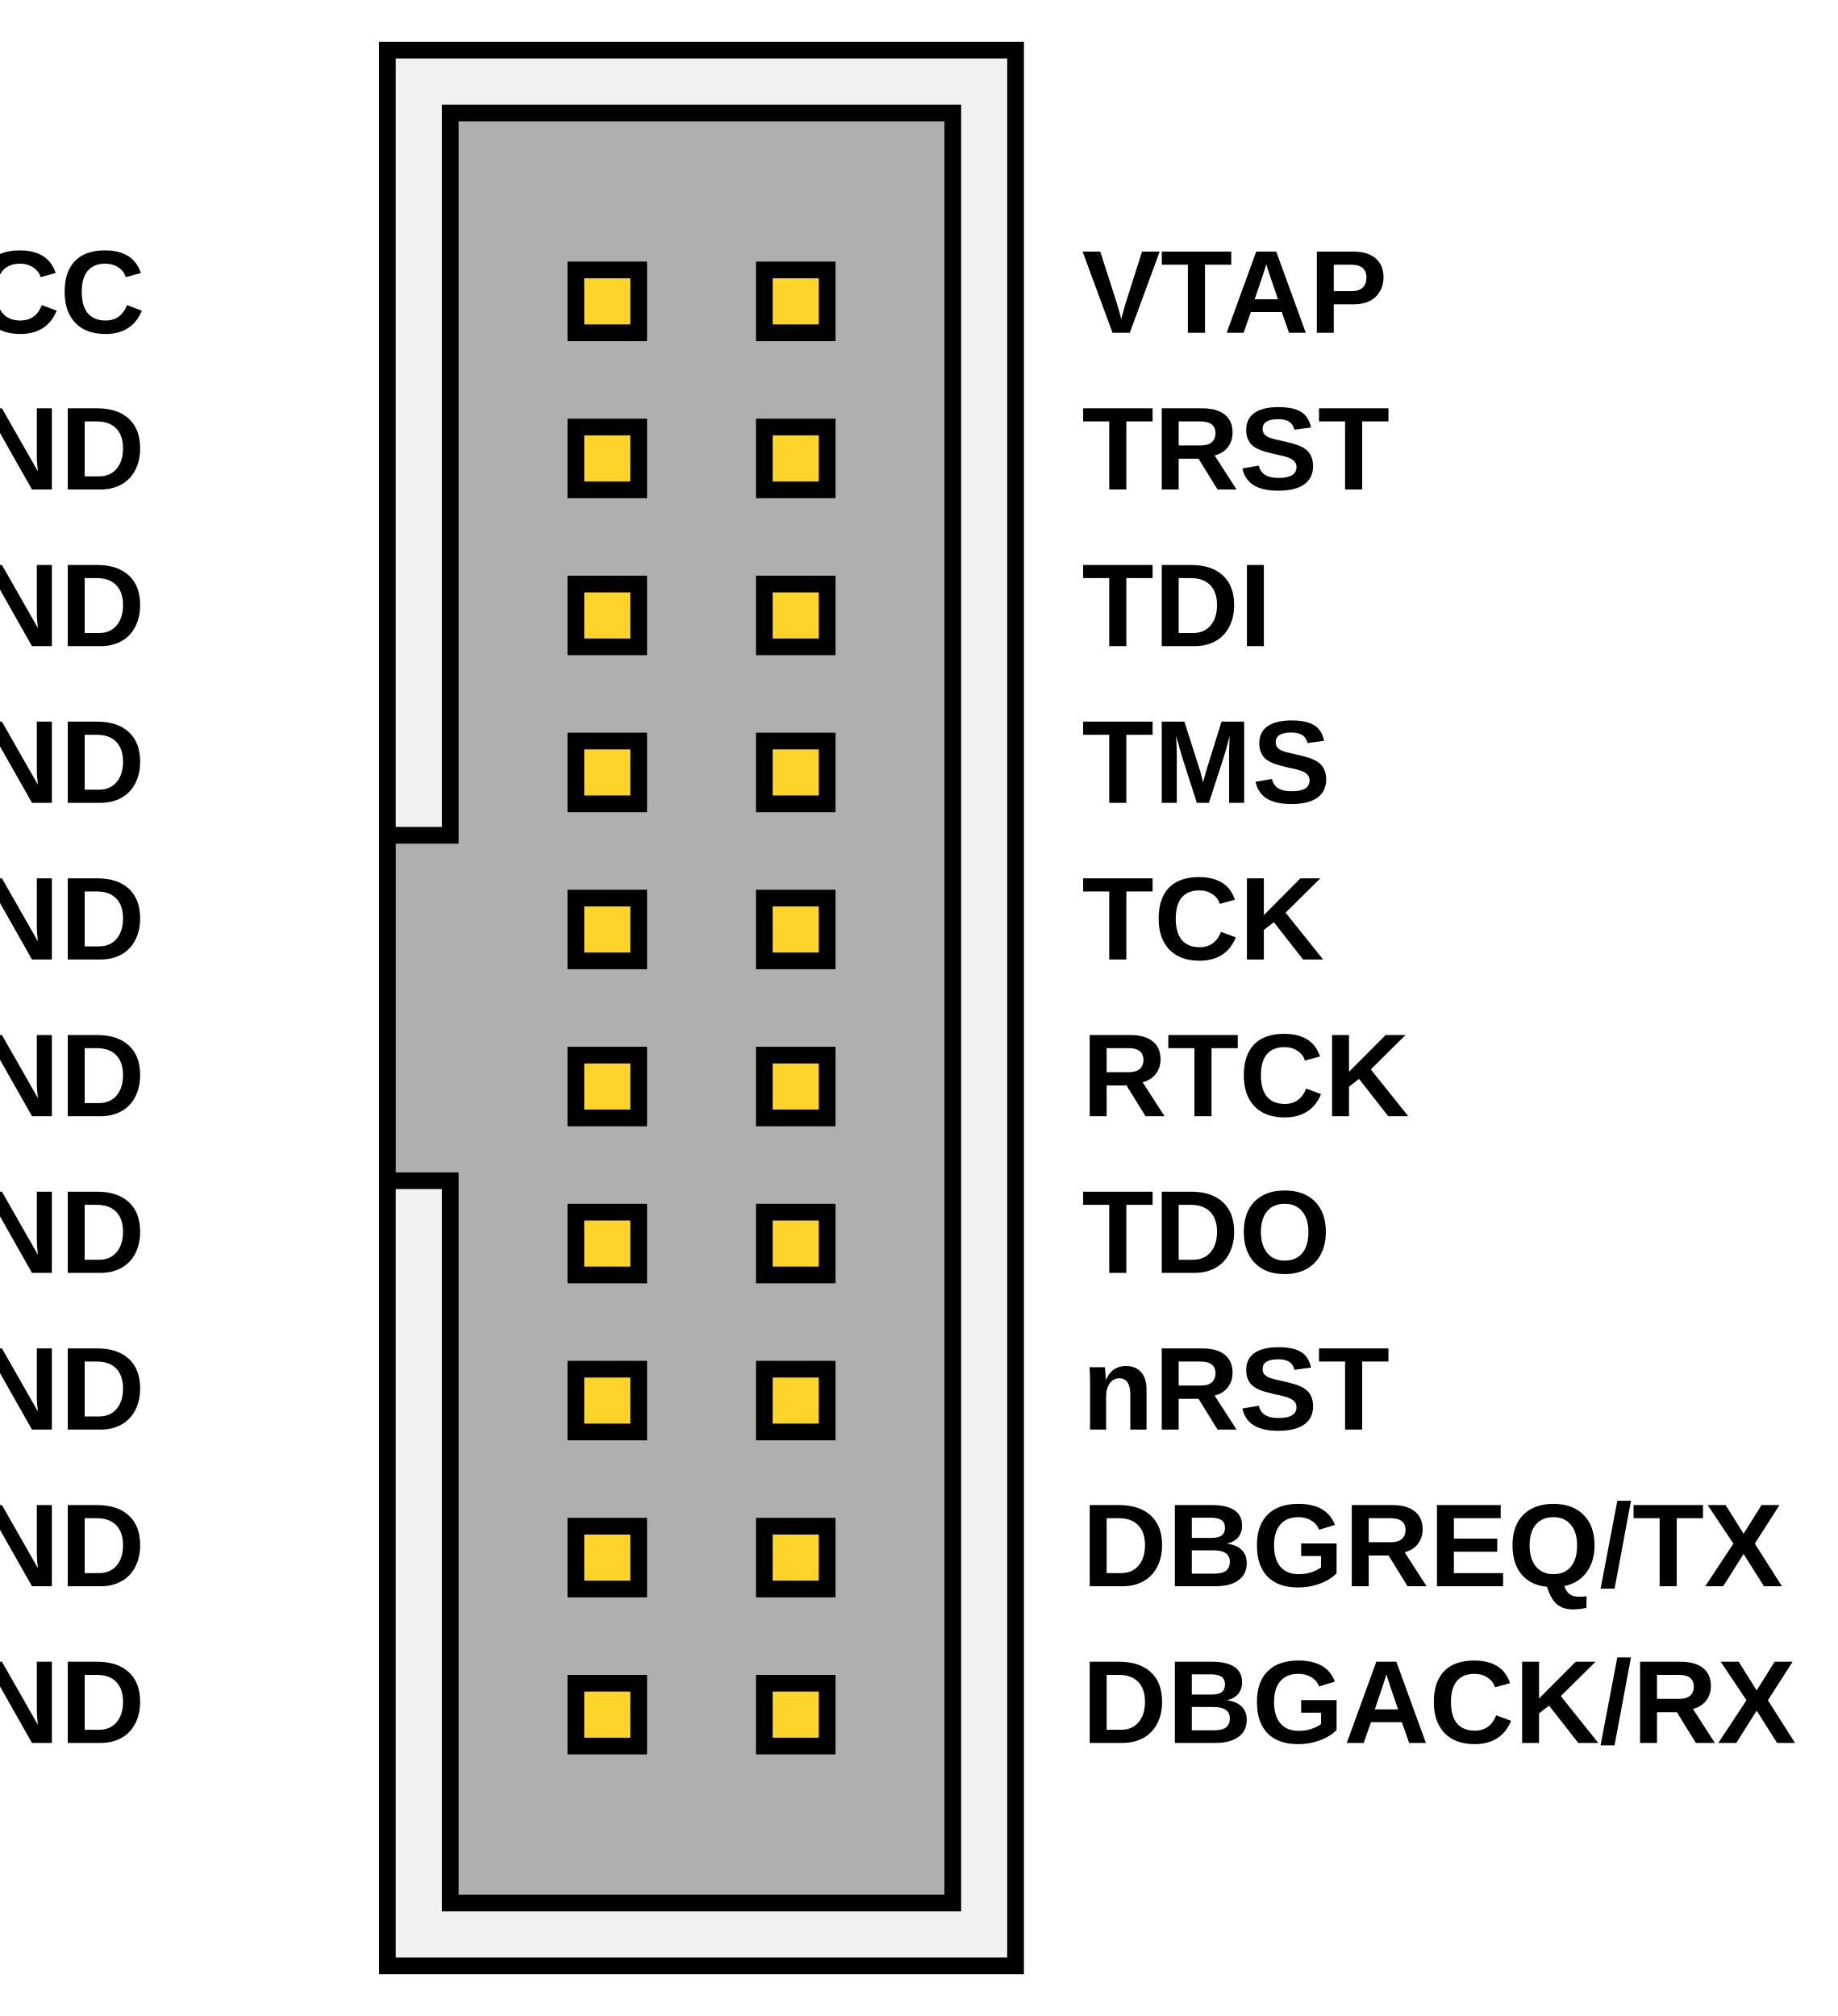
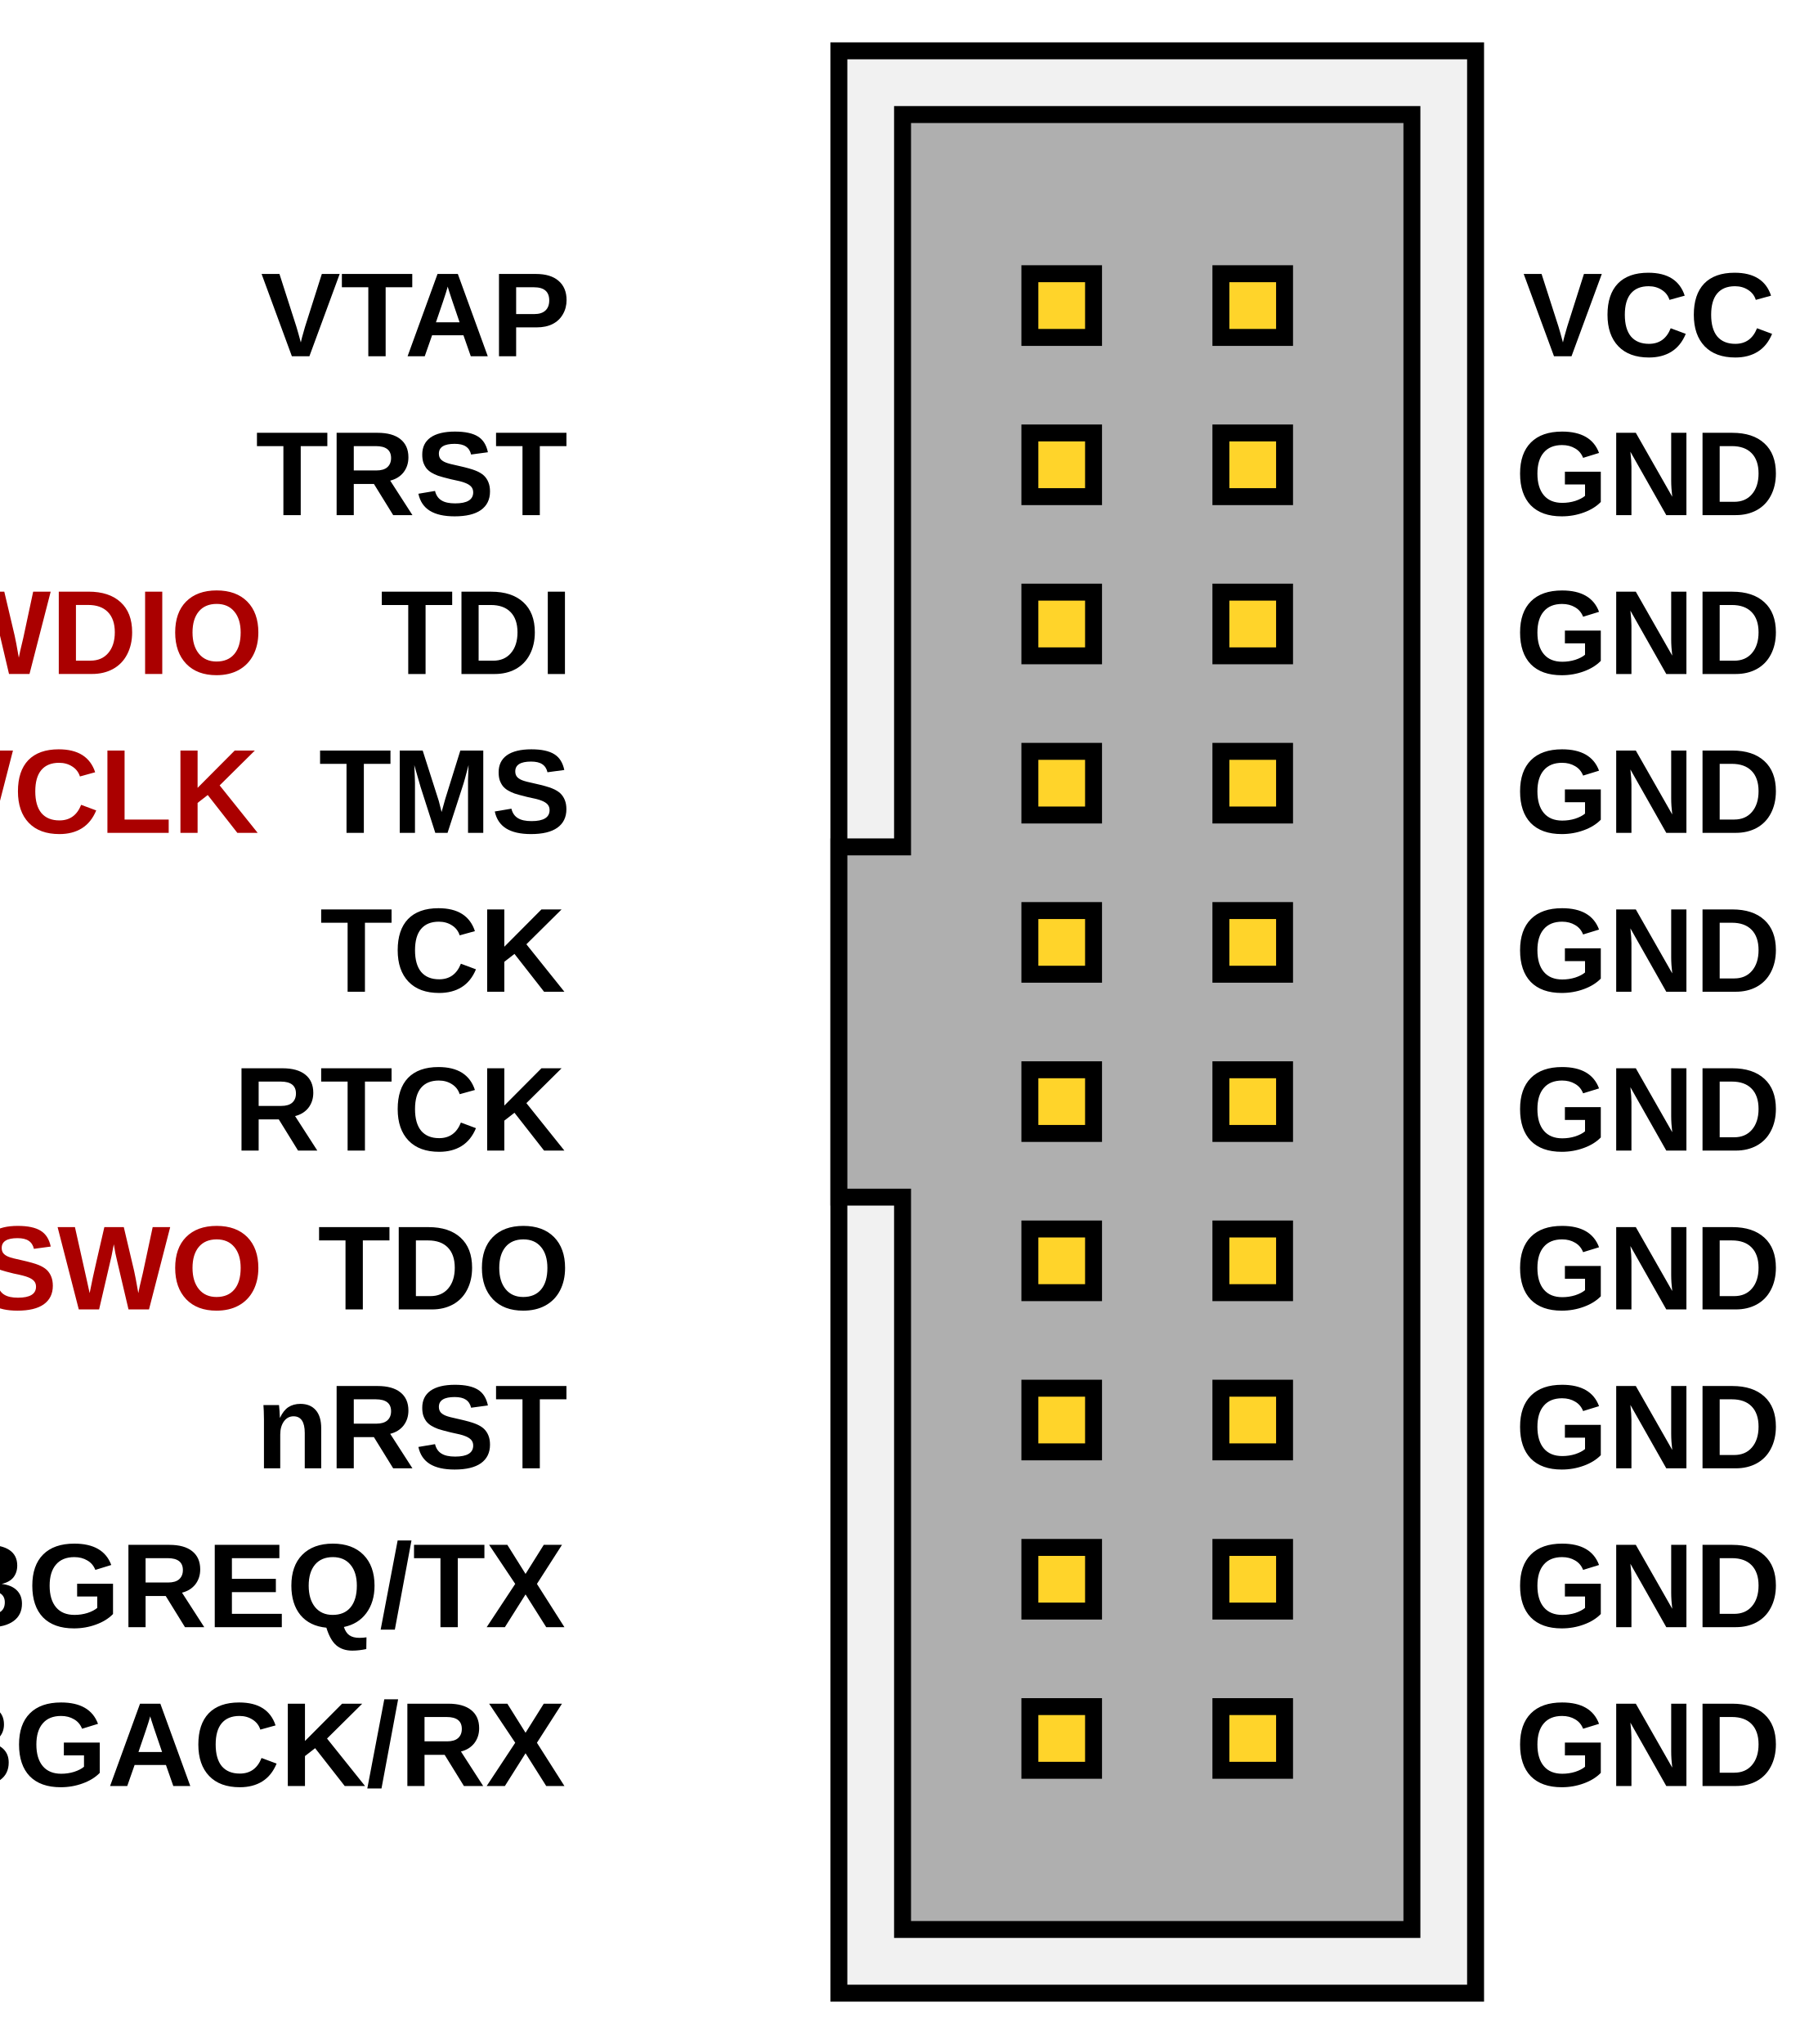
- <svg xmlns="http://www.w3.org/2000/svg" width="43.98mm" height="48.25mm" id="svg2" version="1.1">
+ <svg xmlns="http://www.w3.org/2000/svg" width="42.904mm" height="48.25mm" id="svg2" version="1.1">
  <defs id="defs4" />
-   <g id="layer1" transform="translate(-362.7863,-485.4483)">
+   <g id="layer1" transform="translate(-322.9693,-485.4483)">
    <g id="g1076" transform="matrix(0,-1.603497,1.603497,0,-370.6212,1445.927)" style="stroke-width:0.624">
      <path style="fill:#f1f1f1;fill-opacity:1;stroke:#000000;stroke-width:0.943;stroke-linecap:square;stroke-miterlimit:4;stroke-dasharray:none;stroke-dashoffset:0;stroke-opacity:1" d="m 596.161,479.232 v 35.433 H 488.091 V 479.232 Z" id="rect2985-8-1" />
      <path style="fill:#afafaf;fill-opacity:1;stroke:#000000;stroke-width:0.943;stroke-linecap:square;stroke-miterlimit:4;stroke-dasharray:none;stroke-dashoffset:0;stroke-opacity:1" d="m 592.618,482.776 v 28.346 H 491.634 v -28.346 h 40.748 v -3.543 l 19.488,-1e-5 v 3.543 z" id="rect2985-8" />
      <path id="path3759-6-3" d="m 562.5,489.862 v 3.543 h 3.543 v -3.543 z" style="fill:#ffd42a;fill-opacity:1;stroke:#000000;stroke-width:0.943;stroke-linecap:butt;stroke-linejoin:miter;stroke-miterlimit:4;stroke-dasharray:none;stroke-opacity:1" />
      <path id="path3759-6-3-9" d="m 562.5,500.492 v 3.543 h 3.543 v -3.543 z" style="fill:#ffd42a;fill-opacity:1;stroke:#000000;stroke-width:0.943;stroke-linecap:butt;stroke-linejoin:miter;stroke-miterlimit:4;stroke-dasharray:none;stroke-opacity:1" />
      <path id="path3759-6-3-7" d="m 553.642,489.862 v 3.543 h 3.543 v -3.543 z" style="fill:#ffd42a;fill-opacity:1;stroke:#000000;stroke-width:0.943;stroke-linecap:butt;stroke-linejoin:miter;stroke-miterlimit:4;stroke-dasharray:none;stroke-opacity:1" />
      <path id="path3759-6-3-9-4" d="m 553.642,500.492 v 3.543 h 3.543 v -3.543 z" style="fill:#ffd42a;fill-opacity:1;stroke:#000000;stroke-width:0.943;stroke-linecap:butt;stroke-linejoin:miter;stroke-miterlimit:4;stroke-dasharray:none;stroke-opacity:1" />
      <path id="path3759-6-3-78" d="m 544.783,489.862 v 3.543 h 3.543 v -3.543 z" style="fill:#ffd42a;fill-opacity:1;stroke:#000000;stroke-width:0.943;stroke-linecap:butt;stroke-linejoin:miter;stroke-miterlimit:4;stroke-dasharray:none;stroke-opacity:1" />
      <path id="path3759-6-3-9-7" d="m 544.783,500.492 v 3.543 h 3.543 v -3.543 z" style="fill:#ffd42a;fill-opacity:1;stroke:#000000;stroke-width:0.943;stroke-linecap:butt;stroke-linejoin:miter;stroke-miterlimit:4;stroke-dasharray:none;stroke-opacity:1" />
      <path id="path3759-6-3-7-4" d="m 535.925,489.862 v 3.543 h 3.543 v -3.543 z" style="fill:#ffd42a;fill-opacity:1;stroke:#000000;stroke-width:0.943;stroke-linecap:butt;stroke-linejoin:miter;stroke-miterlimit:4;stroke-dasharray:none;stroke-opacity:1" />
      <path id="path3759-6-3-9-4-3" d="m 535.925,500.492 v 3.543 h 3.543 v -3.543 z" style="fill:#ffd42a;fill-opacity:1;stroke:#000000;stroke-width:0.943;stroke-linecap:butt;stroke-linejoin:miter;stroke-miterlimit:4;stroke-dasharray:none;stroke-opacity:1" />
      <path id="path3759-6-3-4" d="m 527.067,489.862 v 3.543 h 3.543 v -3.543 z" style="fill:#ffd42a;fill-opacity:1;stroke:#000000;stroke-width:0.943;stroke-linecap:butt;stroke-linejoin:miter;stroke-miterlimit:4;stroke-dasharray:none;stroke-opacity:1" />
      <path id="path3759-6-3-9-8" d="m 527.067,500.492 v 3.543 h 3.543 v -3.543 z" style="fill:#ffd42a;fill-opacity:1;stroke:#000000;stroke-width:0.943;stroke-linecap:butt;stroke-linejoin:miter;stroke-miterlimit:4;stroke-dasharray:none;stroke-opacity:1" />
      <path id="path3759-6-3-7-47" d="m 518.209,489.862 v 3.543 h 3.543 v -3.543 z" style="fill:#ffd42a;fill-opacity:1;stroke:#000000;stroke-width:0.943;stroke-linecap:butt;stroke-linejoin:miter;stroke-miterlimit:4;stroke-dasharray:none;stroke-opacity:1" />
      <path id="path3759-6-3-9-4-8" d="m 518.209,500.492 v 3.543 h 3.543 v -3.543 z" style="fill:#ffd42a;fill-opacity:1;stroke:#000000;stroke-width:0.943;stroke-linecap:butt;stroke-linejoin:miter;stroke-miterlimit:4;stroke-dasharray:none;stroke-opacity:1" />
      <path id="path3759-6-3-78-6" d="m 509.35,489.862 v 3.543 h 3.543 v -3.543 z" style="fill:#ffd42a;fill-opacity:1;stroke:#000000;stroke-width:0.943;stroke-linecap:butt;stroke-linejoin:miter;stroke-miterlimit:4;stroke-dasharray:none;stroke-opacity:1" />
      <path id="path3759-6-3-9-7-0" d="m 509.35,500.492 v 3.543 h 3.543 v -3.543 z" style="fill:#ffd42a;fill-opacity:1;stroke:#000000;stroke-width:0.943;stroke-linecap:butt;stroke-linejoin:miter;stroke-miterlimit:4;stroke-dasharray:none;stroke-opacity:1" />
      <path id="path3759-6-3-7-4-6" d="m 500.492,489.862 v 3.543 h 3.543 v -3.543 z" style="fill:#ffd42a;fill-opacity:1;stroke:#000000;stroke-width:0.943;stroke-linecap:butt;stroke-linejoin:miter;stroke-miterlimit:4;stroke-dasharray:none;stroke-opacity:1" />
      <path id="path3759-6-3-9-4-3-4" d="m 500.492,500.492 v 3.543 h 3.543 v -3.543 z" style="fill:#ffd42a;fill-opacity:1;stroke:#000000;stroke-width:0.943;stroke-linecap:butt;stroke-linejoin:miter;stroke-miterlimit:4;stroke-dasharray:none;stroke-opacity:1" />
      <path id="path3759-6-3-44" d="m 580.217,489.862 v 3.543 h 3.543 v -3.543 z" style="fill:#ffd42a;fill-opacity:1;stroke:#000000;stroke-width:0.943;stroke-linecap:butt;stroke-linejoin:miter;stroke-miterlimit:4;stroke-dasharray:none;stroke-opacity:1" />
      <path id="path3759-6-3-9-9" d="m 580.217,500.492 v 3.543 h 3.543 v -3.543 z" style="fill:#ffd42a;fill-opacity:1;stroke:#000000;stroke-width:0.943;stroke-linecap:butt;stroke-linejoin:miter;stroke-miterlimit:4;stroke-dasharray:none;stroke-opacity:1" />
      <path id="path3759-6-3-7-9" d="m 571.358,489.862 v 3.543 h 3.543 v -3.543 z" style="fill:#ffd42a;fill-opacity:1;stroke:#000000;stroke-width:0.943;stroke-linecap:butt;stroke-linejoin:miter;stroke-miterlimit:4;stroke-dasharray:none;stroke-opacity:1" />
      <path id="path3759-6-3-9-4-1" d="m 571.358,500.492 v 3.543 h 3.543 v -3.543 z" style="fill:#ffd42a;fill-opacity:1;stroke:#000000;stroke-width:0.943;stroke-linecap:butt;stroke-linejoin:miter;stroke-miterlimit:4;stroke-dasharray:none;stroke-opacity:1" />
    </g>
-     <text xml:space="preserve" style="font-style:normal;font-variant:normal;font-weight:normal;font-stretch:normal;font-size:12px;line-height:25px;font-family:'Droid Sans';-inkscape-font-specification:'Droid Sans, Normal';font-variant-ligatures:normal;font-variant-caps:normal;font-variant-numeric:normal;font-feature-settings:normal;text-align:start;letter-spacing:0px;word-spacing:0px;writing-mode:lr-tb;text-anchor:start;fill:#000000;fill-opacity:1;stroke:none;stroke-width:1px;stroke-linecap:butt;stroke-linejoin:miter;stroke-opacity:1" x="327.756" y="441.142" id="text1080">
-       <tspan id="tspan1078" x="327.756" y="456.774" />
-     </text>
-     <text xml:space="preserve" style="font-style:normal;font-variant:normal;font-weight:normal;font-stretch:normal;font-size:10.667px;line-height:25px;font-family:'Droid Sans';-inkscape-font-specification:'Droid Sans, Normal';font-variant-ligatures:normal;font-variant-caps:normal;font-variant-numeric:normal;font-feature-settings:normal;text-align:end;letter-spacing:0px;word-spacing:0px;writing-mode:lr-tb;text-anchor:end;fill:#000000;fill-opacity:1;stroke:none;stroke-width:1px;stroke-linecap:butt;stroke-linejoin:miter;stroke-opacity:1" x="389.764" y="515.551" id="text1084">
-       <tspan id="tspan1082" x="389.764" y="515.551" style="font-style:normal;font-variant:normal;font-weight:bold;font-stretch:normal;font-family:Arial;-inkscape-font-specification:'Arial Bold';text-align:end;text-anchor:end">VCC</tspan>
-     </text>
-     <text xml:space="preserve" style="font-style:normal;font-variant:normal;font-weight:normal;font-stretch:normal;font-size:10.667px;line-height:25px;font-family:'Droid Sans';-inkscape-font-specification:'Droid Sans, Normal';font-variant-ligatures:normal;font-variant-caps:normal;font-variant-numeric:normal;font-feature-settings:normal;text-align:end;letter-spacing:0px;word-spacing:0px;writing-mode:lr-tb;text-anchor:end;fill:#000000;fill-opacity:1;stroke:none;stroke-width:1px;stroke-linecap:butt;stroke-linejoin:miter;stroke-opacity:1" x="389.764" y="529.725" id="text1084-1">
-       <tspan x="389.764" y="529.725" style="font-style:normal;font-variant:normal;font-weight:bold;font-stretch:normal;font-family:Arial;-inkscape-font-specification:'Arial Bold';text-align:end;text-anchor:end" id="tspan1104">GND</tspan>
-     </text>
-     <text xml:space="preserve" style="font-style:normal;font-variant:normal;font-weight:normal;font-stretch:normal;font-size:10.667px;line-height:25px;font-family:'Droid Sans';-inkscape-font-specification:'Droid Sans, Normal';font-variant-ligatures:normal;font-variant-caps:normal;font-variant-numeric:normal;font-feature-settings:normal;text-align:start;letter-spacing:0px;word-spacing:0px;writing-mode:lr-tb;text-anchor:start;fill:#000000;fill-opacity:1;stroke:none;stroke-width:1px;stroke-linecap:butt;stroke-linejoin:miter;stroke-opacity:1" x="460.63" y="614.764" id="text1084-7">
-       <tspan id="tspan1082-5" x="460.63" y="614.764" style="font-style:normal;font-variant:normal;font-weight:bold;font-stretch:normal;font-family:Arial;-inkscape-font-specification:'Arial Bold'">nRST</tspan>
-     </text>
-     <text xml:space="preserve" style="font-style:normal;font-variant:normal;font-weight:normal;font-stretch:normal;font-size:10.667px;line-height:25px;font-family:'Droid Sans';-inkscape-font-specification:'Droid Sans, Normal';font-variant-ligatures:normal;font-variant-caps:normal;font-variant-numeric:normal;font-feature-settings:normal;text-align:start;letter-spacing:0px;word-spacing:0px;writing-mode:lr-tb;text-anchor:start;fill:#000000;fill-opacity:1;stroke:none;stroke-width:1px;stroke-linecap:butt;stroke-linejoin:miter;stroke-opacity:1" x="460.63" y="529.725" id="text1084-7-0">
-       <tspan id="tspan1082-5-0" x="460.63" y="529.725" style="font-style:normal;font-variant:normal;font-weight:bold;font-stretch:normal;font-family:Arial;-inkscape-font-specification:'Arial Bold'">TRST</tspan>
-     </text>
-     <text xml:space="preserve" style="font-style:normal;font-variant:normal;font-weight:normal;font-stretch:normal;font-size:10.667px;line-height:25px;font-family:'Droid Sans';-inkscape-font-specification:'Droid Sans, Normal';font-variant-ligatures:normal;font-variant-caps:normal;font-variant-numeric:normal;font-feature-settings:normal;text-align:start;letter-spacing:0px;word-spacing:0px;writing-mode:lr-tb;text-anchor:start;fill:#000000;fill-opacity:1;stroke:none;stroke-width:1px;stroke-linecap:butt;stroke-linejoin:miter;stroke-opacity:1" x="460.63" y="558.071" id="text1084-7-0-1">
-       <tspan id="tspan1082-5-0-0" x="460.63" y="558.071" style="font-style:normal;font-variant:normal;font-weight:bold;font-stretch:normal;font-family:Arial;-inkscape-font-specification:'Arial Bold'">TMS</tspan>
-     </text>
-     <text xml:space="preserve" style="font-style:normal;font-variant:normal;font-weight:normal;font-stretch:normal;font-size:10.667px;line-height:25px;font-family:'Droid Sans';-inkscape-font-specification:'Droid Sans, Normal';font-variant-ligatures:normal;font-variant-caps:normal;font-variant-numeric:normal;font-feature-settings:normal;text-align:start;letter-spacing:0px;word-spacing:0px;writing-mode:lr-tb;text-anchor:start;fill:#000000;fill-opacity:1;stroke:none;stroke-width:1px;stroke-linecap:butt;stroke-linejoin:miter;stroke-opacity:1" x="460.63" y="543.898" id="text1084-7-0-5">
-       <tspan x="460.63" y="543.898" style="font-style:normal;font-variant:normal;font-weight:bold;font-stretch:normal;font-family:Arial;-inkscape-font-specification:'Arial Bold'" id="tspan1180">TDI</tspan>
-     </text>
-     <text xml:space="preserve" style="font-style:normal;font-variant:normal;font-weight:normal;font-stretch:normal;font-size:10.667px;line-height:25px;font-family:'Droid Sans';-inkscape-font-specification:'Droid Sans, Normal';font-variant-ligatures:normal;font-variant-caps:normal;font-variant-numeric:normal;font-feature-settings:normal;text-align:start;letter-spacing:0px;word-spacing:0px;writing-mode:lr-tb;text-anchor:start;fill:#000000;fill-opacity:1;stroke:none;stroke-width:1px;stroke-linecap:butt;stroke-linejoin:miter;stroke-opacity:1" x="460.63" y="600.591" id="text1084-7-0-5-5">
-       <tspan x="460.63" y="600.591" style="font-style:normal;font-variant:normal;font-weight:bold;font-stretch:normal;font-family:Arial;-inkscape-font-specification:'Arial Bold'" id="tspan1180-0">TDO</tspan>
-     </text>
-     <text xml:space="preserve" style="font-style:normal;font-variant:normal;font-weight:normal;font-stretch:normal;font-size:10.667px;line-height:25px;font-family:'Droid Sans';-inkscape-font-specification:'Droid Sans, Normal';font-variant-ligatures:normal;font-variant-caps:normal;font-variant-numeric:normal;font-feature-settings:normal;text-align:start;letter-spacing:0px;word-spacing:0px;writing-mode:lr-tb;text-anchor:start;fill:#000000;fill-opacity:1;stroke:none;stroke-width:1px;stroke-linecap:butt;stroke-linejoin:miter;stroke-opacity:1" x="460.63" y="572.244" id="text1084-7-0-5-0">
-       <tspan x="460.63" y="572.244" style="font-style:normal;font-variant:normal;font-weight:bold;font-stretch:normal;font-family:Arial;-inkscape-font-specification:'Arial Bold'" id="tspan1180-2">TCK</tspan>
-     </text>
-     <text xml:space="preserve" style="font-style:normal;font-variant:normal;font-weight:normal;font-stretch:normal;font-size:10.667px;line-height:25px;font-family:'Droid Sans';-inkscape-font-specification:'Droid Sans, Normal';font-variant-ligatures:normal;font-variant-caps:normal;font-variant-numeric:normal;font-feature-settings:normal;text-align:start;letter-spacing:0px;word-spacing:0px;writing-mode:lr-tb;text-anchor:start;fill:#000000;fill-opacity:1;stroke:none;stroke-width:1px;stroke-linecap:butt;stroke-linejoin:miter;stroke-opacity:1" x="460.63" y="515.551" id="text1084-5">
-       <tspan id="tspan1082-56" x="460.63" y="515.551" style="font-style:normal;font-variant:normal;font-weight:bold;font-stretch:normal;font-family:Arial;-inkscape-font-specification:'Arial Bold'">VTAP</tspan>
-     </text>
-     <text xml:space="preserve" style="font-style:normal;font-variant:normal;font-weight:normal;font-stretch:normal;font-size:10.667px;line-height:25px;font-family:'Droid Sans';-inkscape-font-specification:'Droid Sans, Normal';font-variant-ligatures:normal;font-variant-caps:normal;font-variant-numeric:normal;font-feature-settings:normal;text-align:start;letter-spacing:0px;word-spacing:0px;writing-mode:lr-tb;text-anchor:start;fill:#000000;fill-opacity:1;stroke:none;stroke-width:1px;stroke-linecap:butt;stroke-linejoin:miter;stroke-opacity:1" x="460.63" y="586.417" id="text1084-5-8">
-       <tspan id="tspan1082-56-3" x="460.63" y="586.417" style="font-style:normal;font-variant:normal;font-weight:bold;font-stretch:normal;font-family:Arial;-inkscape-font-specification:'Arial Bold'">RTCK</tspan>
-     </text>
-     <text xml:space="preserve" style="font-style:normal;font-variant:normal;font-weight:normal;font-stretch:normal;font-size:10.667px;line-height:25px;font-family:'Droid Sans';-inkscape-font-specification:'Droid Sans, Normal';font-variant-ligatures:normal;font-variant-caps:normal;font-variant-numeric:normal;font-feature-settings:normal;text-align:end;letter-spacing:0px;word-spacing:0px;writing-mode:lr-tb;text-anchor:end;fill:#000000;fill-opacity:1;stroke:none;stroke-width:1px;stroke-linecap:butt;stroke-linejoin:miter;stroke-opacity:1" x="389.764" y="614.764" id="text1084-1-2">
-       <tspan x="389.764" y="614.764" style="font-style:normal;font-variant:normal;font-weight:bold;font-stretch:normal;font-family:Arial;-inkscape-font-specification:'Arial Bold';text-align:end;text-anchor:end" id="tspan1104-3">GND</tspan>
-     </text>
-     <text xml:space="preserve" style="font-style:normal;font-variant:normal;font-weight:normal;font-stretch:normal;font-size:10.667px;line-height:25px;font-family:'Droid Sans';-inkscape-font-specification:'Droid Sans, Normal';font-variant-ligatures:normal;font-variant-caps:normal;font-variant-numeric:normal;font-feature-settings:normal;text-align:end;letter-spacing:0px;word-spacing:0px;writing-mode:lr-tb;text-anchor:end;fill:#000000;fill-opacity:1;stroke:none;stroke-width:1px;stroke-linecap:butt;stroke-linejoin:miter;stroke-opacity:1" x="389.764" y="643.11" id="text1084-1-2-8">
-       <tspan x="389.764" y="643.11" style="font-style:normal;font-variant:normal;font-weight:bold;font-stretch:normal;font-family:Arial;-inkscape-font-specification:'Arial Bold';text-align:end;text-anchor:end" id="tspan1104-3-5">GND</tspan>
-     </text>
-     <text xml:space="preserve" style="font-style:normal;font-variant:normal;font-weight:normal;font-stretch:normal;font-size:10.667px;line-height:25px;font-family:'Droid Sans';-inkscape-font-specification:'Droid Sans, Normal';font-variant-ligatures:normal;font-variant-caps:normal;font-variant-numeric:normal;font-feature-settings:normal;text-align:end;letter-spacing:0px;word-spacing:0px;writing-mode:lr-tb;text-anchor:end;fill:#000000;fill-opacity:1;stroke:none;stroke-width:1px;stroke-linecap:butt;stroke-linejoin:miter;stroke-opacity:1" x="389.764" y="628.937" id="text1084-1-2-8-3">
-       <tspan x="389.764" y="628.937" style="font-style:normal;font-variant:normal;font-weight:bold;font-stretch:normal;font-family:Arial;-inkscape-font-specification:'Arial Bold';text-align:end;text-anchor:end" id="tspan1104-3-5-9">GND</tspan>
-     </text>
-     <text xml:space="preserve" style="font-style:normal;font-variant:normal;font-weight:normal;font-stretch:normal;font-size:10.667px;line-height:25px;font-family:'Droid Sans';-inkscape-font-specification:'Droid Sans, Normal';font-variant-ligatures:normal;font-variant-caps:normal;font-variant-numeric:normal;font-feature-settings:normal;text-align:end;letter-spacing:0px;word-spacing:0px;writing-mode:lr-tb;text-anchor:end;fill:#000000;fill-opacity:1;stroke:none;stroke-width:1px;stroke-linecap:butt;stroke-linejoin:miter;stroke-opacity:1" x="389.764" y="543.898" id="text1084-1-2-8-3-3">
-       <tspan x="389.764" y="543.898" style="font-style:normal;font-variant:normal;font-weight:bold;font-stretch:normal;font-family:Arial;-inkscape-font-specification:'Arial Bold';text-align:end;text-anchor:end" id="tspan1104-3-5-9-9">GND</tspan>
-     </text>
-     <text xml:space="preserve" style="font-style:normal;font-variant:normal;font-weight:normal;font-stretch:normal;font-size:10.667px;line-height:25px;font-family:'Droid Sans';-inkscape-font-specification:'Droid Sans, Normal';font-variant-ligatures:normal;font-variant-caps:normal;font-variant-numeric:normal;font-feature-settings:normal;text-align:end;letter-spacing:0px;word-spacing:0px;writing-mode:lr-tb;text-anchor:end;fill:#000000;fill-opacity:1;stroke:none;stroke-width:1px;stroke-linecap:butt;stroke-linejoin:miter;stroke-opacity:1" x="389.764" y="558.071" id="text1084-1-2-2">
-       <tspan x="389.764" y="558.071" style="font-style:normal;font-variant:normal;font-weight:bold;font-stretch:normal;font-family:Arial;-inkscape-font-specification:'Arial Bold';text-align:end;text-anchor:end" id="tspan1104-3-6">GND</tspan>
-     </text>
-     <text xml:space="preserve" style="font-style:normal;font-variant:normal;font-weight:normal;font-stretch:normal;font-size:10.667px;line-height:25px;font-family:'Droid Sans';-inkscape-font-specification:'Droid Sans, Normal';font-variant-ligatures:normal;font-variant-caps:normal;font-variant-numeric:normal;font-feature-settings:normal;text-align:end;letter-spacing:0px;word-spacing:0px;writing-mode:lr-tb;text-anchor:end;fill:#000000;fill-opacity:1;stroke:none;stroke-width:1px;stroke-linecap:butt;stroke-linejoin:miter;stroke-opacity:1" x="389.764" y="586.417" id="text1084-1-2-8-7">
-       <tspan x="389.764" y="586.417" style="font-style:normal;font-variant:normal;font-weight:bold;font-stretch:normal;font-family:Arial;-inkscape-font-specification:'Arial Bold';text-align:end;text-anchor:end" id="tspan1104-3-5-2">GND</tspan>
-     </text>
-     <text xml:space="preserve" style="font-style:normal;font-variant:normal;font-weight:normal;font-stretch:normal;font-size:10.667px;line-height:25px;font-family:'Droid Sans';-inkscape-font-specification:'Droid Sans, Normal';font-variant-ligatures:normal;font-variant-caps:normal;font-variant-numeric:normal;font-feature-settings:normal;text-align:end;letter-spacing:0px;word-spacing:0px;writing-mode:lr-tb;text-anchor:end;fill:#000000;fill-opacity:1;stroke:none;stroke-width:1px;stroke-linecap:butt;stroke-linejoin:miter;stroke-opacity:1" x="389.764" y="572.244" id="text1084-1-2-8-3-1">
-       <tspan x="389.764" y="572.244" style="font-style:normal;font-variant:normal;font-weight:bold;font-stretch:normal;font-family:Arial;-inkscape-font-specification:'Arial Bold';text-align:end;text-anchor:end" id="tspan1104-3-5-9-91">GND</tspan>
-     </text>
-     <text xml:space="preserve" style="font-style:normal;font-variant:normal;font-weight:normal;font-stretch:normal;font-size:10.667px;line-height:25px;font-family:'Droid Sans';-inkscape-font-specification:'Droid Sans, Normal';font-variant-ligatures:normal;font-variant-caps:normal;font-variant-numeric:normal;font-feature-settings:normal;text-align:end;letter-spacing:0px;word-spacing:0px;writing-mode:lr-tb;text-anchor:end;fill:#000000;fill-opacity:1;stroke:none;stroke-width:1px;stroke-linecap:butt;stroke-linejoin:miter;stroke-opacity:1" x="389.764" y="600.591" id="text1084-1-2-8-7-0">
-       <tspan x="389.764" y="600.591" style="font-style:normal;font-variant:normal;font-weight:bold;font-stretch:normal;font-family:Arial;-inkscape-font-specification:'Arial Bold';text-align:end;text-anchor:end" id="tspan1104-3-5-2-8">GND</tspan>
-     </text>
-     <text xml:space="preserve" style="font-style:normal;font-variant:normal;font-weight:normal;font-stretch:normal;font-size:10.667px;line-height:25px;font-family:'Droid Sans';-inkscape-font-specification:'Droid Sans, Normal';font-variant-ligatures:normal;font-variant-caps:normal;font-variant-numeric:normal;font-feature-settings:normal;text-align:start;letter-spacing:0px;word-spacing:0px;writing-mode:lr-tb;text-anchor:start;fill:#000000;fill-opacity:1;stroke:none;stroke-width:1px;stroke-linecap:butt;stroke-linejoin:miter;stroke-opacity:1" x="460.63" y="628.937" id="text1084-7-3">
-       <tspan id="tspan1082-5-9" x="460.63" y="628.937" style="font-style:normal;font-variant:normal;font-weight:bold;font-stretch:normal;font-family:Arial;-inkscape-font-specification:'Arial Bold'">DBGREQ/TX</tspan>
-     </text>
-     <text xml:space="preserve" style="font-style:normal;font-variant:normal;font-weight:normal;font-stretch:normal;font-size:10.667px;line-height:25px;font-family:'Droid Sans';-inkscape-font-specification:'Droid Sans, Normal';font-variant-ligatures:normal;font-variant-caps:normal;font-variant-numeric:normal;font-feature-settings:normal;text-align:start;letter-spacing:0px;word-spacing:0px;writing-mode:lr-tb;text-anchor:start;fill:#000000;fill-opacity:1;stroke:none;stroke-width:1px;stroke-linecap:butt;stroke-linejoin:miter;stroke-opacity:1" x="460.63" y="643.11" id="text1084-7-3-6">
-       <tspan id="tspan1082-5-9-0" x="460.63" y="643.11" style="font-style:normal;font-variant:normal;font-weight:bold;font-stretch:normal;font-family:Arial;-inkscape-font-specification:'Arial Bold'">DBGACK/RX</tspan>
-     </text>
+     <text xml:space="preserve" style="font-style:normal;font-variant:normal;font-weight:normal;font-stretch:normal;font-size:12px;line-height:25px;font-family:'Droid Sans';-inkscape-font-specification:'Droid Sans, Normal';font-variant-ligatures:normal;font-variant-caps:normal;font-variant-numeric:normal;font-feature-settings:normal;text-align:start;letter-spacing:0px;word-spacing:0px;writing-mode:lr-tb;text-anchor:start;fill:#000000;fill-opacity:1;stroke:none;stroke-width:1px;stroke-linecap:butt;stroke-linejoin:miter;stroke-opacity:1" x="327.756" y="441.142" id="text1080" />
+     <g id="g1898">
+       <text xml:space="preserve" style="font-style:normal;font-variant:normal;font-weight:normal;font-stretch:normal;font-size:10.667px;line-height:25px;font-family:'Droid Sans';-inkscape-font-specification:'Droid Sans, Normal';font-variant-ligatures:normal;font-variant-caps:normal;font-variant-numeric:normal;font-feature-settings:normal;text-align:start;letter-spacing:0px;word-spacing:0px;writing-mode:lr-tb;text-anchor:start;fill:#000000;fill-opacity:1;stroke:none;stroke-width:1px;stroke-linecap:butt;stroke-linejoin:miter;stroke-opacity:1" x="458.858" y="517.235" id="text1084">
+         <tspan id="tspan1082" x="458.858" y="517.235" style="font-style:normal;font-variant:normal;font-weight:bold;font-stretch:normal;font-family:Arial;-inkscape-font-specification:'Arial Bold';text-align:start;text-anchor:start">VCC</tspan>
+       </text>
+       <text xml:space="preserve" style="font-style:normal;font-variant:normal;font-weight:normal;font-stretch:normal;font-size:10.667px;line-height:25px;font-family:'Droid Sans';-inkscape-font-specification:'Droid Sans, Normal';font-variant-ligatures:normal;font-variant-caps:normal;font-variant-numeric:normal;font-feature-settings:normal;text-align:start;letter-spacing:0px;word-spacing:0px;writing-mode:lr-tb;text-anchor:start;fill:#000000;fill-opacity:1;stroke:none;stroke-width:1px;stroke-linecap:butt;stroke-linejoin:miter;stroke-opacity:1" x="458.176" y="531.408" id="text1084-1">
+         <tspan x="458.176" y="531.408" style="font-style:normal;font-variant:normal;font-weight:bold;font-stretch:normal;font-family:Arial;-inkscape-font-specification:'Arial Bold';text-align:start;text-anchor:start" id="tspan1104">GND</tspan>
+       </text>
+       <text xml:space="preserve" style="font-style:normal;font-variant:normal;font-weight:normal;font-stretch:normal;font-size:10.667px;line-height:25px;font-family:'Droid Sans';-inkscape-font-specification:'Droid Sans, Normal';font-variant-ligatures:normal;font-variant-caps:normal;font-variant-numeric:normal;font-feature-settings:normal;text-align:start;letter-spacing:0px;word-spacing:0px;writing-mode:lr-tb;text-anchor:start;fill:#000000;fill-opacity:1;stroke:none;stroke-width:1px;stroke-linecap:butt;stroke-linejoin:miter;stroke-opacity:1" x="393.036" y="616.448" id="text1084-7">
+         <tspan id="tspan1082-5" x="393.036" y="616.448" style="font-style:normal;font-variant:normal;font-weight:bold;font-stretch:normal;font-family:Arial;-inkscape-font-specification:'Arial Bold';text-align:end;text-anchor:end">nRST</tspan>
+       </text>
+       <text xml:space="preserve" style="font-style:normal;font-variant:normal;font-weight:normal;font-stretch:normal;font-size:10.667px;line-height:25px;font-family:'Droid Sans';-inkscape-font-specification:'Droid Sans, Normal';font-variant-ligatures:normal;font-variant-caps:normal;font-variant-numeric:normal;font-feature-settings:normal;text-align:start;letter-spacing:0px;word-spacing:0px;writing-mode:lr-tb;text-anchor:start;fill:#000000;fill-opacity:1;stroke:none;stroke-width:1px;stroke-linecap:butt;stroke-linejoin:miter;stroke-opacity:1" x="393.036" y="531.408" id="text1084-7-0">
+         <tspan id="tspan1082-5-0" x="393.036" y="531.408" style="font-style:normal;font-variant:normal;font-weight:bold;font-stretch:normal;font-family:Arial;-inkscape-font-specification:'Arial Bold';text-align:end;text-anchor:end">TRST</tspan>
+       </text>
+       <text xml:space="preserve" style="font-style:normal;font-variant:normal;font-weight:normal;font-stretch:normal;font-size:10.667px;line-height:25px;font-family:'Droid Sans';-inkscape-font-specification:'Droid Sans, Normal';font-variant-ligatures:normal;font-variant-caps:normal;font-variant-numeric:normal;font-feature-settings:normal;text-align:start;letter-spacing:0px;word-spacing:0px;writing-mode:lr-tb;text-anchor:start;fill:#000000;fill-opacity:1;stroke:none;stroke-width:1px;stroke-linecap:butt;stroke-linejoin:miter;stroke-opacity:1" x="393.338" y="559.755" id="text1084-7-0-1">
+         <tspan id="tspan1082-5-0-0" x="393.338" y="559.755" style="font-style:normal;font-variant:normal;font-weight:bold;font-stretch:normal;font-family:Arial;-inkscape-font-specification:'Arial Bold';text-align:end;text-anchor:end">TMS</tspan>
+       </text>
+       <text xml:space="preserve" style="font-style:normal;font-variant:normal;font-weight:normal;font-stretch:normal;font-size:10.667px;line-height:25px;font-family:'Droid Sans';-inkscape-font-specification:'Droid Sans, Normal';font-variant-ligatures:normal;font-variant-caps:normal;font-variant-numeric:normal;font-feature-settings:normal;text-align:start;letter-spacing:0px;word-spacing:0px;writing-mode:lr-tb;text-anchor:start;fill:#000000;fill-opacity:1;stroke:none;stroke-width:1px;stroke-linecap:butt;stroke-linejoin:miter;stroke-opacity:1" x="393.51" y="545.581" id="text1084-7-0-5">
+         <tspan x="393.51" y="545.581" style="font-style:normal;font-variant:normal;font-weight:bold;font-stretch:normal;font-family:Arial;-inkscape-font-specification:'Arial Bold';text-align:end;text-anchor:end" id="tspan1180">TDI</tspan>
+       </text>
+       <text xml:space="preserve" style="font-style:normal;font-variant:normal;font-weight:normal;font-stretch:normal;font-size:10.667px;line-height:25px;font-family:'Droid Sans';-inkscape-font-specification:'Droid Sans, Normal';font-variant-ligatures:normal;font-variant-caps:normal;font-variant-numeric:normal;font-feature-settings:normal;text-align:start;letter-spacing:0px;word-spacing:0px;writing-mode:lr-tb;text-anchor:start;fill:#000000;fill-opacity:1;stroke:none;stroke-width:1px;stroke-linecap:butt;stroke-linejoin:miter;stroke-opacity:1" x="393.245" y="602.274" id="text1084-7-0-5-5">
+         <tspan x="393.245" y="602.274" style="font-style:normal;font-variant:normal;font-weight:bold;font-stretch:normal;font-family:Arial;-inkscape-font-specification:'Arial Bold';text-align:end;text-anchor:end" id="tspan1180-0">TDO</tspan>
+       </text>
+       <text xml:space="preserve" style="font-style:normal;font-variant:normal;font-weight:normal;font-stretch:normal;font-size:10.667px;line-height:25px;font-family:'Droid Sans';-inkscape-font-specification:'Droid Sans, Normal';font-variant-ligatures:normal;font-variant-caps:normal;font-variant-numeric:normal;font-feature-settings:normal;text-align:start;letter-spacing:0px;word-spacing:0px;writing-mode:lr-tb;text-anchor:start;fill:#000000;fill-opacity:1;stroke:none;stroke-width:1px;stroke-linecap:butt;stroke-linejoin:miter;stroke-opacity:1" x="392.838" y="573.928" id="text1084-7-0-5-0">
+         <tspan x="392.838" y="573.928" style="font-style:normal;font-variant:normal;font-weight:bold;font-stretch:normal;font-family:Arial;-inkscape-font-specification:'Arial Bold';text-align:end;text-anchor:end" id="tspan1180-2">TCK</tspan>
+       </text>
+       <text xml:space="preserve" style="font-style:normal;font-variant:normal;font-weight:normal;font-stretch:normal;font-size:10.667px;line-height:25px;font-family:'Droid Sans';-inkscape-font-specification:'Droid Sans, Normal';font-variant-ligatures:normal;font-variant-caps:normal;font-variant-numeric:normal;font-feature-settings:normal;text-align:start;letter-spacing:0px;word-spacing:0px;writing-mode:lr-tb;text-anchor:start;fill:#000000;fill-opacity:1;stroke:none;stroke-width:1px;stroke-linecap:butt;stroke-linejoin:miter;stroke-opacity:1" x="393.307" y="517.235" id="text1084-5">
+         <tspan id="tspan1082-56" x="393.307" y="517.235" style="font-style:normal;font-variant:normal;font-weight:bold;font-stretch:normal;font-family:Arial;-inkscape-font-specification:'Arial Bold';text-align:end;text-anchor:end">VTAP</tspan>
+       </text>
+       <text xml:space="preserve" style="font-style:normal;font-variant:normal;font-weight:normal;font-stretch:normal;font-size:10.667px;line-height:25px;font-family:'Droid Sans';-inkscape-font-specification:'Droid Sans, Normal';font-variant-ligatures:normal;font-variant-caps:normal;font-variant-numeric:normal;font-feature-settings:normal;text-align:start;letter-spacing:0px;word-spacing:0px;writing-mode:lr-tb;text-anchor:start;fill:#000000;fill-opacity:1;stroke:none;stroke-width:1px;stroke-linecap:butt;stroke-linejoin:miter;stroke-opacity:1" x="392.838" y="588.101" id="text1084-5-8">
+         <tspan id="tspan1082-56-3" x="392.838" y="588.101" style="font-style:normal;font-variant:normal;font-weight:bold;font-stretch:normal;font-family:Arial;-inkscape-font-specification:'Arial Bold';text-align:end;text-anchor:end">RTCK</tspan>
+       </text>
+       <text xml:space="preserve" style="font-style:normal;font-variant:normal;font-weight:normal;font-stretch:normal;font-size:10.667px;line-height:25px;font-family:'Droid Sans';-inkscape-font-specification:'Droid Sans, Normal';font-variant-ligatures:normal;font-variant-caps:normal;font-variant-numeric:normal;font-feature-settings:normal;text-align:start;letter-spacing:0px;word-spacing:0px;writing-mode:lr-tb;text-anchor:start;fill:#000000;fill-opacity:1;stroke:none;stroke-width:1px;stroke-linecap:butt;stroke-linejoin:miter;stroke-opacity:1" x="458.176" y="616.448" id="text1084-1-2">
+         <tspan x="458.176" y="616.448" style="font-style:normal;font-variant:normal;font-weight:bold;font-stretch:normal;font-family:Arial;-inkscape-font-specification:'Arial Bold';text-align:start;text-anchor:start" id="tspan1104-3">GND</tspan>
+       </text>
+       <text xml:space="preserve" style="font-style:normal;font-variant:normal;font-weight:normal;font-stretch:normal;font-size:10.667px;line-height:25px;font-family:'Droid Sans';-inkscape-font-specification:'Droid Sans, Normal';font-variant-ligatures:normal;font-variant-caps:normal;font-variant-numeric:normal;font-feature-settings:normal;text-align:start;letter-spacing:0px;word-spacing:0px;writing-mode:lr-tb;text-anchor:start;fill:#000000;fill-opacity:1;stroke:none;stroke-width:1px;stroke-linecap:butt;stroke-linejoin:miter;stroke-opacity:1" x="458.176" y="644.794" id="text1084-1-2-8">
+         <tspan x="458.176" y="644.794" style="font-style:normal;font-variant:normal;font-weight:bold;font-stretch:normal;font-family:Arial;-inkscape-font-specification:'Arial Bold';text-align:start;text-anchor:start" id="tspan1104-3-5">GND</tspan>
+       </text>
+       <text xml:space="preserve" style="font-style:normal;font-variant:normal;font-weight:normal;font-stretch:normal;font-size:10.667px;line-height:25px;font-family:'Droid Sans';-inkscape-font-specification:'Droid Sans, Normal';font-variant-ligatures:normal;font-variant-caps:normal;font-variant-numeric:normal;font-feature-settings:normal;text-align:start;letter-spacing:0px;word-spacing:0px;writing-mode:lr-tb;text-anchor:start;fill:#000000;fill-opacity:1;stroke:none;stroke-width:1px;stroke-linecap:butt;stroke-linejoin:miter;stroke-opacity:1" x="458.176" y="630.621" id="text1084-1-2-8-3">
+         <tspan x="458.176" y="630.621" style="font-style:normal;font-variant:normal;font-weight:bold;font-stretch:normal;font-family:Arial;-inkscape-font-specification:'Arial Bold';text-align:start;text-anchor:start" id="tspan1104-3-5-9">GND</tspan>
+       </text>
+       <text xml:space="preserve" style="font-style:normal;font-variant:normal;font-weight:normal;font-stretch:normal;font-size:10.667px;line-height:25px;font-family:'Droid Sans';-inkscape-font-specification:'Droid Sans, Normal';font-variant-ligatures:normal;font-variant-caps:normal;font-variant-numeric:normal;font-feature-settings:normal;text-align:start;letter-spacing:0px;word-spacing:0px;writing-mode:lr-tb;text-anchor:start;fill:#000000;fill-opacity:1;stroke:none;stroke-width:1px;stroke-linecap:butt;stroke-linejoin:miter;stroke-opacity:1" x="458.176" y="545.581" id="text1084-1-2-8-3-3">
+         <tspan x="458.176" y="545.581" style="font-style:normal;font-variant:normal;font-weight:bold;font-stretch:normal;font-family:Arial;-inkscape-font-specification:'Arial Bold';text-align:start;text-anchor:start" id="tspan1104-3-5-9-9">GND</tspan>
+       </text>
+       <text xml:space="preserve" style="font-style:normal;font-variant:normal;font-weight:normal;font-stretch:normal;font-size:10.667px;line-height:25px;font-family:'Droid Sans';-inkscape-font-specification:'Droid Sans, Normal';font-variant-ligatures:normal;font-variant-caps:normal;font-variant-numeric:normal;font-feature-settings:normal;text-align:start;letter-spacing:0px;word-spacing:0px;writing-mode:lr-tb;text-anchor:start;fill:#000000;fill-opacity:1;stroke:none;stroke-width:1px;stroke-linecap:butt;stroke-linejoin:miter;stroke-opacity:1" x="458.176" y="559.755" id="text1084-1-2-2">
+         <tspan x="458.176" y="559.755" style="font-style:normal;font-variant:normal;font-weight:bold;font-stretch:normal;font-family:Arial;-inkscape-font-specification:'Arial Bold';text-align:start;text-anchor:start" id="tspan1104-3-6">GND</tspan>
+       </text>
+       <text xml:space="preserve" style="font-style:normal;font-variant:normal;font-weight:normal;font-stretch:normal;font-size:10.667px;line-height:25px;font-family:'Droid Sans';-inkscape-font-specification:'Droid Sans, Normal';font-variant-ligatures:normal;font-variant-caps:normal;font-variant-numeric:normal;font-feature-settings:normal;text-align:start;letter-spacing:0px;word-spacing:0px;writing-mode:lr-tb;text-anchor:start;fill:#000000;fill-opacity:1;stroke:none;stroke-width:1px;stroke-linecap:butt;stroke-linejoin:miter;stroke-opacity:1" x="458.176" y="588.101" id="text1084-1-2-8-7">
+         <tspan x="458.176" y="588.101" style="font-style:normal;font-variant:normal;font-weight:bold;font-stretch:normal;font-family:Arial;-inkscape-font-specification:'Arial Bold';text-align:start;text-anchor:start" id="tspan1104-3-5-2">GND</tspan>
+       </text>
+       <text xml:space="preserve" style="font-style:normal;font-variant:normal;font-weight:normal;font-stretch:normal;font-size:10.667px;line-height:25px;font-family:'Droid Sans';-inkscape-font-specification:'Droid Sans, Normal';font-variant-ligatures:normal;font-variant-caps:normal;font-variant-numeric:normal;font-feature-settings:normal;text-align:start;letter-spacing:0px;word-spacing:0px;writing-mode:lr-tb;text-anchor:start;fill:#000000;fill-opacity:1;stroke:none;stroke-width:1px;stroke-linecap:butt;stroke-linejoin:miter;stroke-opacity:1" x="458.176" y="573.928" id="text1084-1-2-8-3-1">
+         <tspan x="458.176" y="573.928" style="font-style:normal;font-variant:normal;font-weight:bold;font-stretch:normal;font-family:Arial;-inkscape-font-specification:'Arial Bold';text-align:start;text-anchor:start" id="tspan1104-3-5-9-91">GND</tspan>
+       </text>
+       <text xml:space="preserve" style="font-style:normal;font-variant:normal;font-weight:normal;font-stretch:normal;font-size:10.667px;line-height:25px;font-family:'Droid Sans';-inkscape-font-specification:'Droid Sans, Normal';font-variant-ligatures:normal;font-variant-caps:normal;font-variant-numeric:normal;font-feature-settings:normal;text-align:start;letter-spacing:0px;word-spacing:0px;writing-mode:lr-tb;text-anchor:start;fill:#000000;fill-opacity:1;stroke:none;stroke-width:1px;stroke-linecap:butt;stroke-linejoin:miter;stroke-opacity:1" x="458.176" y="602.274" id="text1084-1-2-8-7-0">
+         <tspan x="458.176" y="602.274" style="font-style:normal;font-variant:normal;font-weight:bold;font-stretch:normal;font-family:Arial;-inkscape-font-specification:'Arial Bold';text-align:start;text-anchor:start" id="tspan1104-3-5-2-8">GND</tspan>
+       </text>
+       <text xml:space="preserve" style="font-style:normal;font-variant:normal;font-weight:normal;font-stretch:normal;font-size:10.667px;line-height:25px;font-family:'Droid Sans';-inkscape-font-specification:'Droid Sans, Normal';font-variant-ligatures:normal;font-variant-caps:normal;font-variant-numeric:normal;font-feature-settings:normal;text-align:end;letter-spacing:0px;word-spacing:0px;writing-mode:lr-tb;text-anchor:end;fill:#000000;fill-opacity:1;stroke:none;stroke-width:1px;stroke-linecap:butt;stroke-linejoin:miter;stroke-opacity:1" x="392.833" y="630.621" id="text1084-7-3">
+         <tspan id="tspan1082-5-9" x="392.833" y="630.621" style="font-style:normal;font-variant:normal;font-weight:bold;font-stretch:normal;font-family:Arial;-inkscape-font-specification:'Arial Bold';text-align:end;text-anchor:end">DBGREQ/TX</tspan>
+       </text>
+       <text xml:space="preserve" style="font-style:normal;font-variant:normal;font-weight:normal;font-stretch:normal;font-size:10.667px;line-height:25px;font-family:'Droid Sans';-inkscape-font-specification:'Droid Sans, Normal';font-variant-ligatures:normal;font-variant-caps:normal;font-variant-numeric:normal;font-feature-settings:normal;text-align:start;letter-spacing:0px;word-spacing:0px;writing-mode:lr-tb;text-anchor:start;fill:#000000;fill-opacity:1;stroke:none;stroke-width:1px;stroke-linecap:butt;stroke-linejoin:miter;stroke-opacity:1" x="392.833" y="644.794" id="text1084-7-3-6">
+         <tspan id="tspan1082-5-9-0" x="392.833" y="644.794" style="font-style:normal;font-variant:normal;font-weight:bold;font-stretch:normal;font-family:Arial;-inkscape-font-specification:'Arial Bold';text-align:end;text-anchor:end">DBGACK/RX</tspan>
+       </text>
+       <text xml:space="preserve" style="font-style:normal;font-variant:normal;font-weight:normal;font-stretch:normal;font-size:10.667px;line-height:25px;font-family:'Droid Sans';-inkscape-font-specification:'Droid Sans, Normal';font-variant-ligatures:normal;font-variant-caps:normal;font-variant-numeric:normal;font-feature-settings:normal;text-align:start;letter-spacing:0px;word-spacing:0px;writing-mode:lr-tb;text-anchor:start;fill:#aa0000;fill-opacity:1;stroke:none;stroke-width:1px;stroke-linecap:butt;stroke-linejoin:miter;stroke-opacity:1" x="365.874" y="545.579" id="text1084-7-0-1-5">
+         <tspan id="tspan1082-5-0-0-7" x="365.874" y="545.579" style="font-style:normal;font-variant:normal;font-weight:bold;font-stretch:normal;font-family:Arial;-inkscape-font-specification:'Arial Bold';text-align:end;text-anchor:end;fill:#aa0000">SWDIO</tspan>
+       </text>
+       <text xml:space="preserve" style="font-style:normal;font-variant:normal;font-weight:normal;font-stretch:normal;font-size:10.667px;line-height:25px;font-family:'Droid Sans';-inkscape-font-specification:'Droid Sans, Normal';font-variant-ligatures:normal;font-variant-caps:normal;font-variant-numeric:normal;font-feature-settings:normal;text-align:start;letter-spacing:0px;word-spacing:0px;writing-mode:lr-tb;text-anchor:start;fill:#aa0000;fill-opacity:1;stroke:none;stroke-width:1px;stroke-linecap:butt;stroke-linejoin:miter;stroke-opacity:1" x="365.874" y="602.272" id="text1084-7-0-5-5-6">
+         <tspan x="365.874" y="602.272" style="font-style:normal;font-variant:normal;font-weight:bold;font-stretch:normal;font-family:Arial;-inkscape-font-specification:'Arial Bold';text-align:end;text-anchor:end;fill:#aa0000" id="tspan1180-0-9">SWO</tspan>
+       </text>
+       <text xml:space="preserve" style="font-style:normal;font-variant:normal;font-weight:normal;font-stretch:normal;font-size:10.667px;line-height:25px;font-family:'Droid Sans';-inkscape-font-specification:'Droid Sans, Normal';font-variant-ligatures:normal;font-variant-caps:normal;font-variant-numeric:normal;font-feature-settings:normal;text-align:start;letter-spacing:0px;word-spacing:0px;writing-mode:lr-tb;text-anchor:start;fill:#aa0000;fill-opacity:1;stroke:none;stroke-width:1px;stroke-linecap:butt;stroke-linejoin:miter;stroke-opacity:1" x="365.468" y="559.755" id="text1084-7-0-5-0-1">
+         <tspan x="365.468" y="559.755" style="font-style:normal;font-variant:normal;font-weight:bold;font-stretch:normal;font-family:Arial;-inkscape-font-specification:'Arial Bold';text-align:end;text-anchor:end;fill:#aa0000" id="tspan1180-2-9">SWCLK</tspan>
+       </text>
+     </g>
  </g>
+   <g id="layer2" transform="translate(39.81698)" />
</svg>
